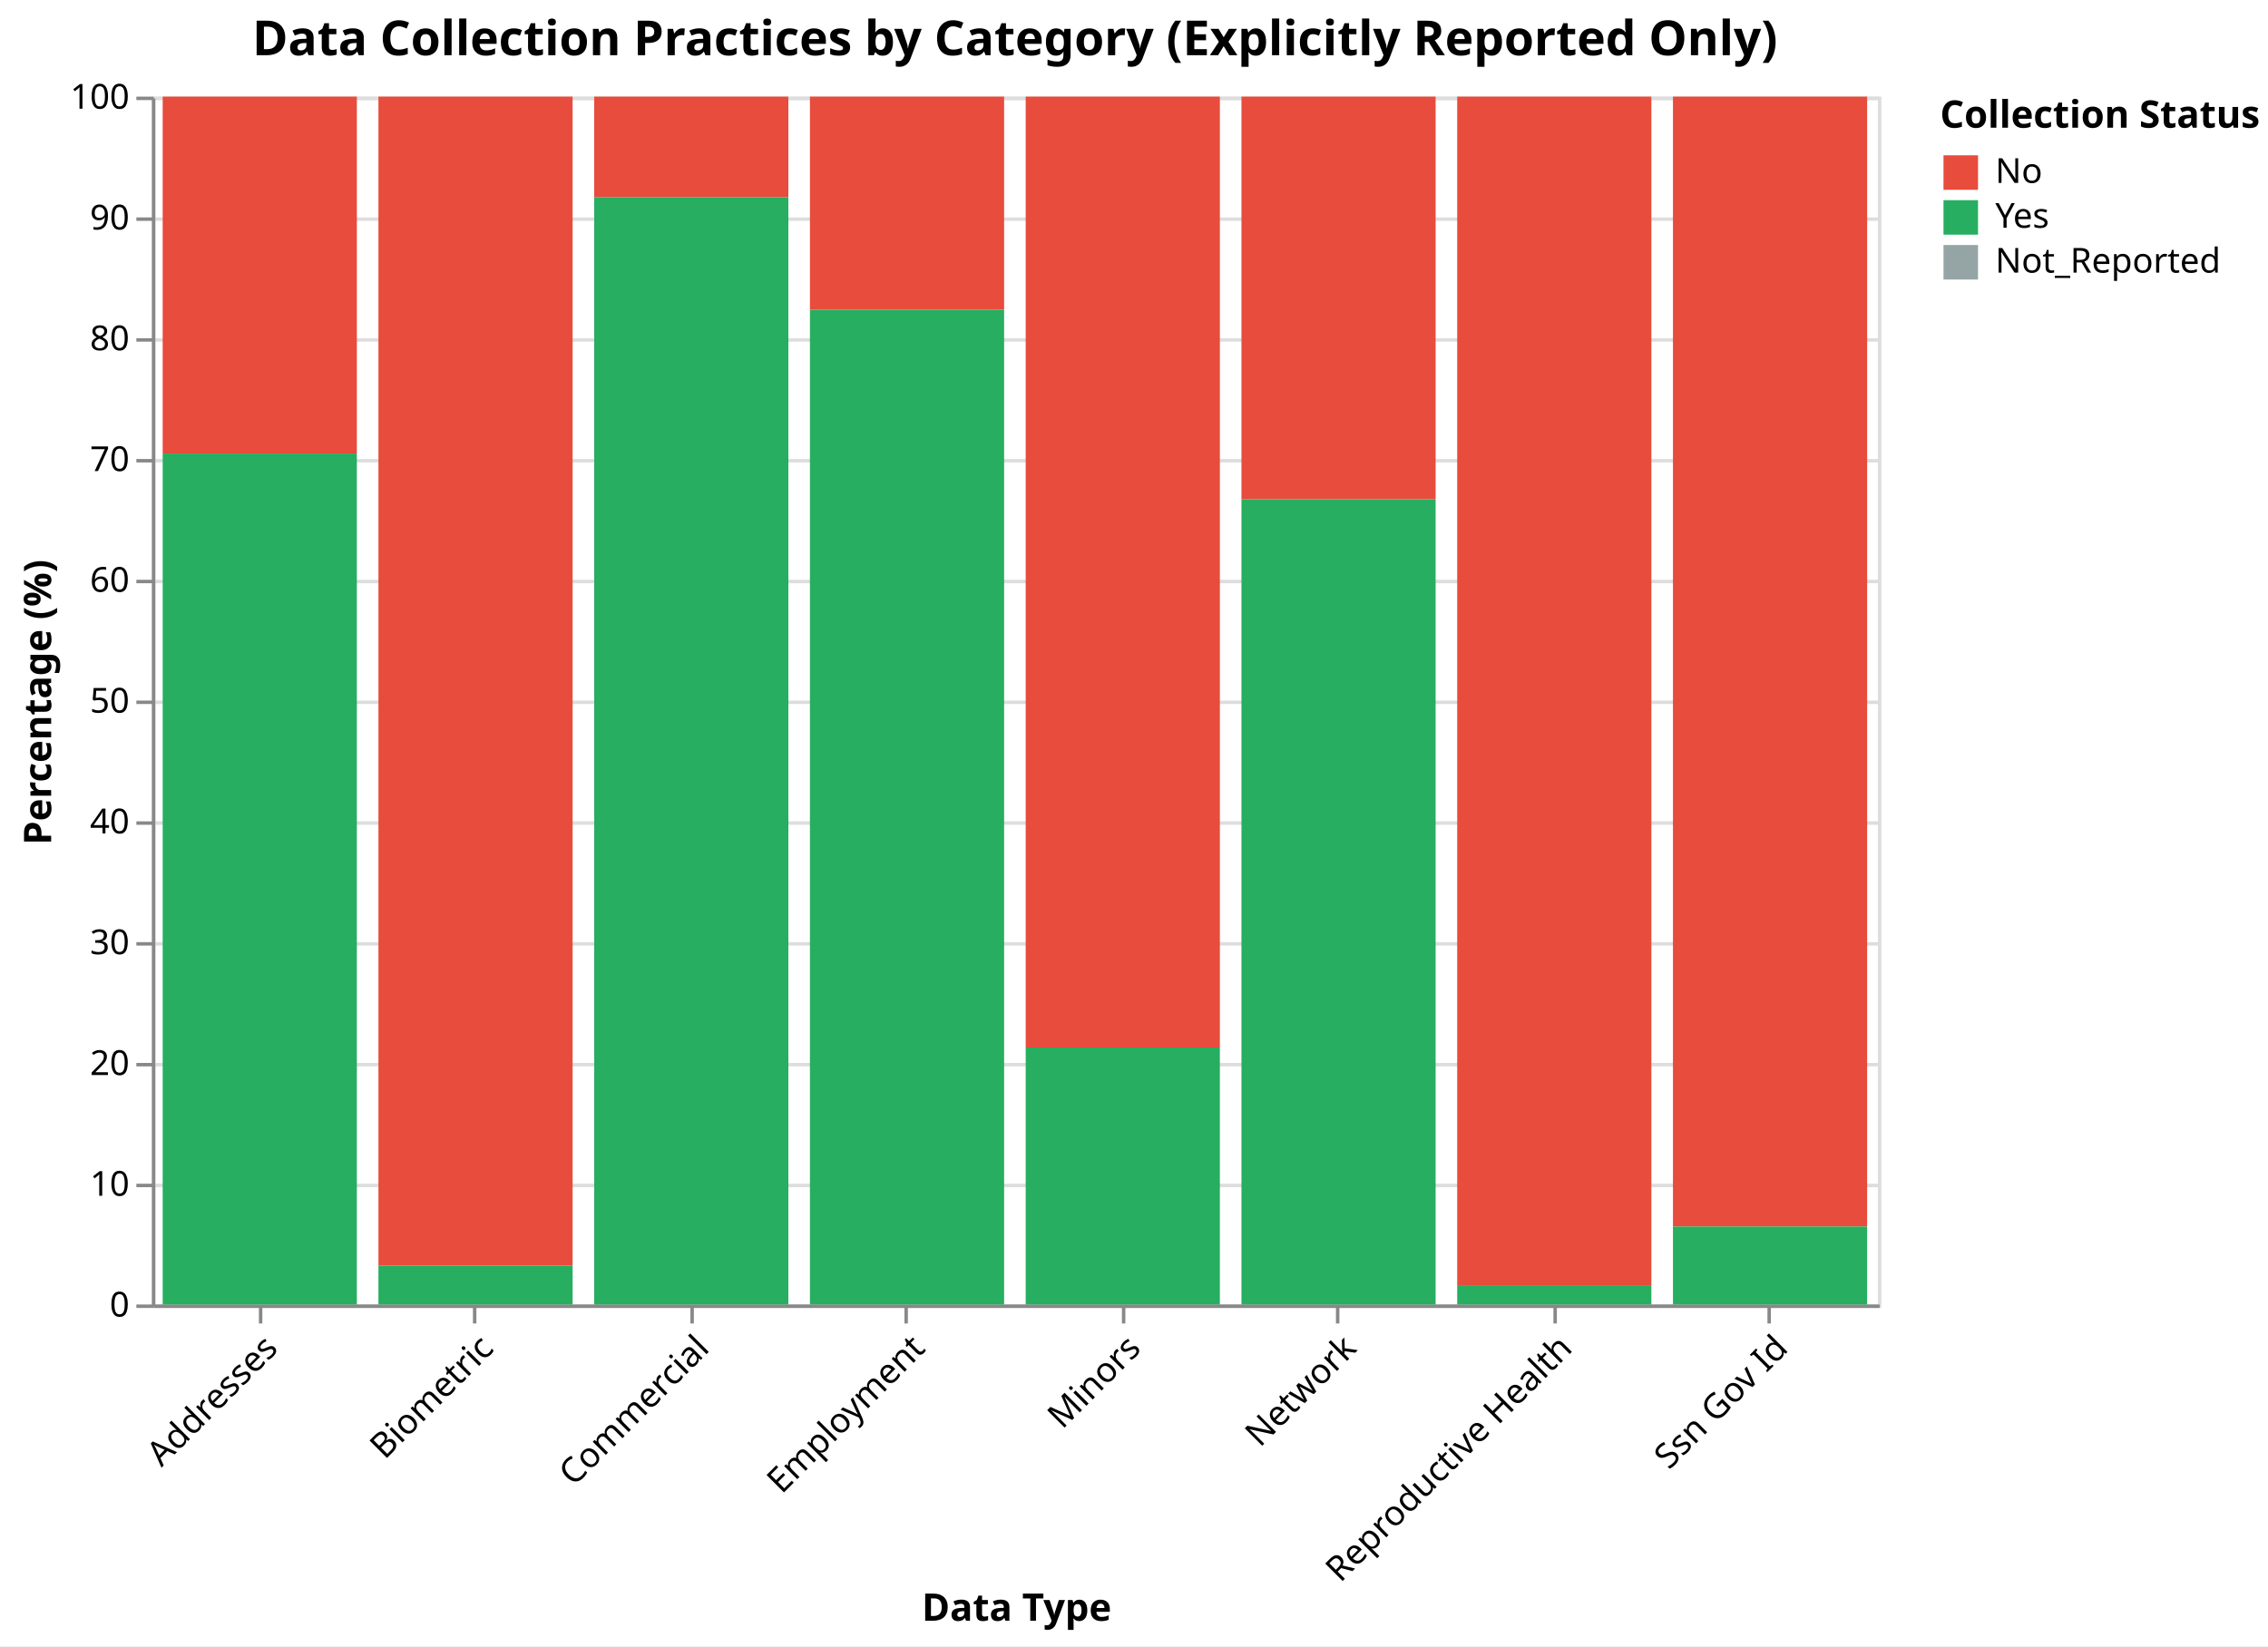
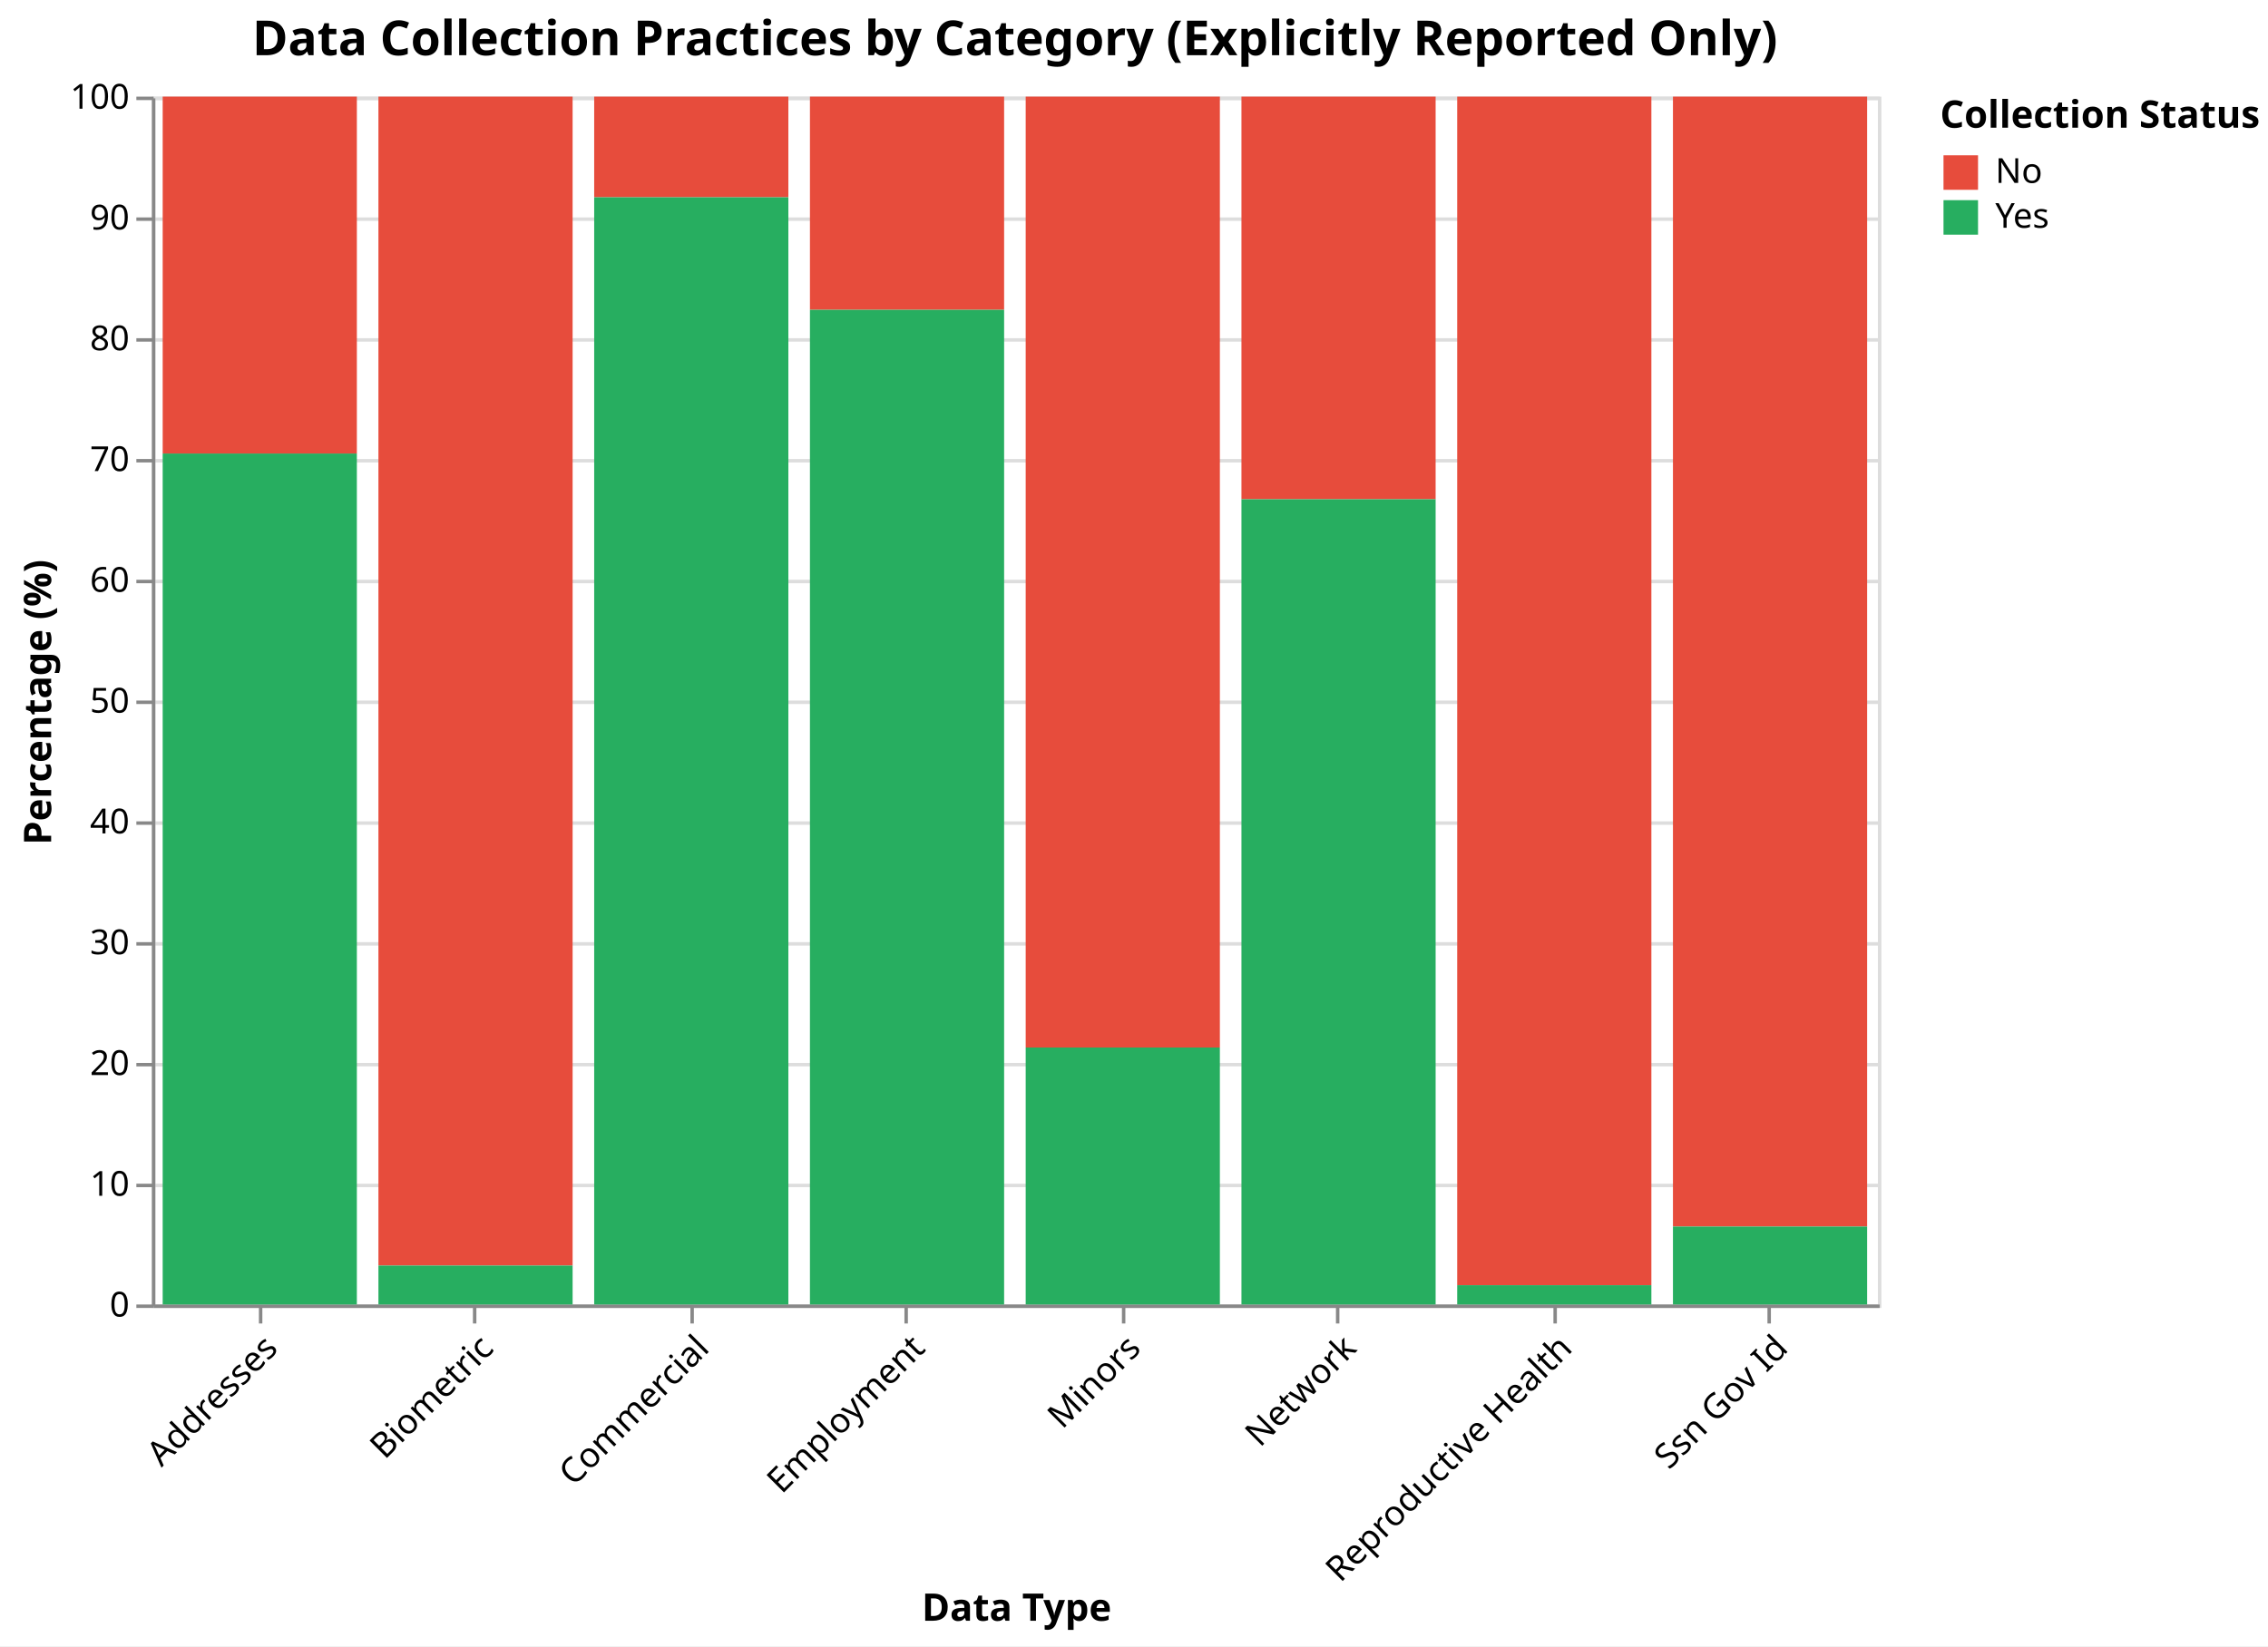
<svg xmlns="http://www.w3.org/2000/svg" version="1.1" class="marks" width="657" height="477" viewBox="0 0 657 477">
  <rect width="657" height="477" fill="white" />
  <g fill="none" stroke-miterlimit="10" transform="translate(44,28)">
    <g class="mark-group role-frame root" role="graphics-object" aria-roledescription="group mark container">
      <g transform="translate(0,0)">
        <path class="background" aria-hidden="true" d="M0.5,0.5h500v350h-500Z" stroke="#ddd" />
        <g>
          <g class="mark-group role-axis" aria-hidden="true">
            <g transform="translate(0.5,0.5)">
              <path class="background" aria-hidden="true" d="M0,0h0v0h0Z" pointer-events="none" />
              <g>
                <g class="mark-rule role-axis-grid" pointer-events="none">
                  <line transform="translate(0,350)" x2="500" y2="0" stroke="#ddd" stroke-width="1" opacity="1" />
                  <line transform="translate(0,315)" x2="500" y2="0" stroke="#ddd" stroke-width="1" opacity="1" />
                  <line transform="translate(0,280)" x2="500" y2="0" stroke="#ddd" stroke-width="1" opacity="1" />
                  <line transform="translate(0,245)" x2="500" y2="0" stroke="#ddd" stroke-width="1" opacity="1" />
                  <line transform="translate(0,210)" x2="500" y2="0" stroke="#ddd" stroke-width="1" opacity="1" />
                  <line transform="translate(0,175)" x2="500" y2="0" stroke="#ddd" stroke-width="1" opacity="1" />
                  <line transform="translate(0,140)" x2="500" y2="0" stroke="#ddd" stroke-width="1" opacity="1" />
                  <line transform="translate(0,105)" x2="500" y2="0" stroke="#ddd" stroke-width="1" opacity="1" />
                  <line transform="translate(0,70)" x2="500" y2="0" stroke="#ddd" stroke-width="1" opacity="1" />
                  <line transform="translate(0,35)" x2="500" y2="0" stroke="#ddd" stroke-width="1" opacity="1" />
                  <line transform="translate(0,0)" x2="500" y2="0" stroke="#ddd" stroke-width="1" opacity="1" />
                </g>
              </g>
              <path class="foreground" aria-hidden="true" d="" pointer-events="none" display="none" />
            </g>
          </g>
          <g class="mark-group role-axis" role="graphics-symbol" aria-roledescription="axis" aria-label="X-axis titled 'Data Type' for a discrete scale with 8 values: Addresses, Biometric, Commercial, Employment, Minors, ending with Ssn Gov Id">
            <g transform="translate(0.5,350.5)">
              <path class="background" aria-hidden="true" d="M0,0h0v0h0Z" pointer-events="none" />
              <g>
                <g class="mark-rule role-axis-tick" pointer-events="none">
                  <line transform="translate(31,0)" x2="0" y2="5" stroke="#888" stroke-width="1" opacity="1" />
                  <line transform="translate(93,0)" x2="0" y2="5" stroke="#888" stroke-width="1" opacity="1" />
                  <line transform="translate(156,0)" x2="0" y2="5" stroke="#888" stroke-width="1" opacity="1" />
                  <line transform="translate(218,0)" x2="0" y2="5" stroke="#888" stroke-width="1" opacity="1" />
                  <line transform="translate(281,0)" x2="0" y2="5" stroke="#888" stroke-width="1" opacity="1" />
                  <line transform="translate(343,0)" x2="0" y2="5" stroke="#888" stroke-width="1" opacity="1" />
                  <line transform="translate(406,0)" x2="0" y2="5" stroke="#888" stroke-width="1" opacity="1" />
                  <line transform="translate(468,0)" x2="0" y2="5" stroke="#888" stroke-width="1" opacity="1" />
                </g>
                <g class="mark-text role-axis-label" pointer-events="none">
                  <text text-anchor="end" transform="translate(30.75,7) rotate(315) translate(0,8)" font-family="sans-serif" font-size="10px" fill="#000" opacity="1">Addresses</text>
                  <text text-anchor="end" transform="translate(93.25,7) rotate(315) translate(0,8)" font-family="sans-serif" font-size="10px" fill="#000" opacity="1">Biometric</text>
                  <text text-anchor="end" transform="translate(155.75,7) rotate(315) translate(0,8)" font-family="sans-serif" font-size="10px" fill="#000" opacity="1">Commercial</text>
                  <text text-anchor="end" transform="translate(218.25,7) rotate(315) translate(0,8)" font-family="sans-serif" font-size="10px" fill="#000" opacity="1">Employment</text>
                  <text text-anchor="end" transform="translate(280.75,7) rotate(315) translate(0,8)" font-family="sans-serif" font-size="10px" fill="#000" opacity="1">Minors</text>
                  <text text-anchor="end" transform="translate(343.25,7) rotate(315) translate(0,8)" font-family="sans-serif" font-size="10px" fill="#000" opacity="1">Network</text>
                  <text text-anchor="end" transform="translate(405.75,7) rotate(315) translate(0,8)" font-family="sans-serif" font-size="10px" fill="#000" opacity="1">Reproductive Health</text>
                  <text text-anchor="end" transform="translate(468.25,7) rotate(315) translate(0,8)" font-family="sans-serif" font-size="10px" fill="#000" opacity="1">Ssn Gov Id</text>
                </g>
                <g class="mark-rule role-axis-domain" pointer-events="none">
                  <line transform="translate(0,0)" x2="500" y2="0" stroke="#888" stroke-width="1" opacity="1" />
                </g>
                <g class="mark-text role-axis-title" pointer-events="none">
                  <text text-anchor="middle" transform="translate(250,91.13881)" font-family="sans-serif" font-size="11px" font-weight="bold" fill="#000" opacity="1">Data Type</text>
                </g>
              </g>
              <path class="foreground" aria-hidden="true" d="" pointer-events="none" display="none" />
            </g>
          </g>
          <g class="mark-group role-axis" role="graphics-symbol" aria-roledescription="axis" aria-label="Y-axis titled 'Percentage (%)' for a linear scale with values from 0 to 100">
            <g transform="translate(0.5,0.5)">
              <path class="background" aria-hidden="true" d="M0,0h0v0h0Z" pointer-events="none" />
              <g>
                <g class="mark-rule role-axis-tick" pointer-events="none">
                  <line transform="translate(0,350)" x2="-5" y2="0" stroke="#888" stroke-width="1" opacity="1" />
                  <line transform="translate(0,315)" x2="-5" y2="0" stroke="#888" stroke-width="1" opacity="1" />
                  <line transform="translate(0,280)" x2="-5" y2="0" stroke="#888" stroke-width="1" opacity="1" />
                  <line transform="translate(0,245)" x2="-5" y2="0" stroke="#888" stroke-width="1" opacity="1" />
                  <line transform="translate(0,210)" x2="-5" y2="0" stroke="#888" stroke-width="1" opacity="1" />
                  <line transform="translate(0,175)" x2="-5" y2="0" stroke="#888" stroke-width="1" opacity="1" />
                  <line transform="translate(0,140)" x2="-5" y2="0" stroke="#888" stroke-width="1" opacity="1" />
                  <line transform="translate(0,105)" x2="-5" y2="0" stroke="#888" stroke-width="1" opacity="1" />
                  <line transform="translate(0,70)" x2="-5" y2="0" stroke="#888" stroke-width="1" opacity="1" />
                  <line transform="translate(0,35)" x2="-5" y2="0" stroke="#888" stroke-width="1" opacity="1" />
                  <line transform="translate(0,0)" x2="-5" y2="0" stroke="#888" stroke-width="1" opacity="1" />
                </g>
                <g class="mark-text role-axis-label" pointer-events="none">
                  <text text-anchor="end" transform="translate(-7,353)" font-family="sans-serif" font-size="10px" fill="#000" opacity="1">0</text>
                  <text text-anchor="end" transform="translate(-7,318)" font-family="sans-serif" font-size="10px" fill="#000" opacity="1">10</text>
                  <text text-anchor="end" transform="translate(-7,283)" font-family="sans-serif" font-size="10px" fill="#000" opacity="1">20</text>
                  <text text-anchor="end" transform="translate(-7,248)" font-family="sans-serif" font-size="10px" fill="#000" opacity="1">30</text>
                  <text text-anchor="end" transform="translate(-7,213)" font-family="sans-serif" font-size="10px" fill="#000" opacity="1">40</text>
                  <text text-anchor="end" transform="translate(-7,178)" font-family="sans-serif" font-size="10px" fill="#000" opacity="1">50</text>
                  <text text-anchor="end" transform="translate(-7,143)" font-family="sans-serif" font-size="10px" fill="#000" opacity="1">60</text>
                  <text text-anchor="end" transform="translate(-7,108)" font-family="sans-serif" font-size="10px" fill="#000" opacity="1">70</text>
                  <text text-anchor="end" transform="translate(-7,73)" font-family="sans-serif" font-size="10px" fill="#000" opacity="1">80</text>
                  <text text-anchor="end" transform="translate(-7,38)" font-family="sans-serif" font-size="10px" fill="#000" opacity="1">90</text>
                  <text text-anchor="end" transform="translate(-7,3)" font-family="sans-serif" font-size="10px" fill="#000" opacity="1">100</text>
                </g>
                <g class="mark-rule role-axis-domain" pointer-events="none">
                  <line transform="translate(0,350)" x2="0" y2="-350" stroke="#888" stroke-width="1" opacity="1" />
                </g>
                <g class="mark-text role-axis-title" pointer-events="none">
                  <text text-anchor="middle" transform="translate(-27.68457,175) rotate(-90) translate(0,-2)" font-family="sans-serif" font-size="11px" font-weight="bold" fill="#000" opacity="1">Percentage (%)</text>
                </g>
              </g>
              <path class="foreground" aria-hidden="true" d="" pointer-events="none" display="none" />
            </g>
          </g>
          <g class="mark-rect role-mark marks" clip-path="url(#clip1)" role="graphics-object" aria-roledescription="rect mark container">
            <path aria-label="Data Type: Minors; Percentage (%): 78.7234042553; Collection Status: No; Status: No; Percentage: 78.7" role="graphics-symbol" aria-roledescription="bar" d="M253.125,0h56.25v275.532h-56.25Z" fill="#e74c3c" />
            <path aria-label="Data Type: Minors; Percentage (%): 21.2765957447; Collection Status: Yes; Status: Yes; Percentage: 21.3" role="graphics-symbol" aria-roledescription="bar" d="M253.125,275.532h56.25v74.468h-56.25Z" fill="#27ae60" />
            <path aria-label="Data Type: Reproductive Health; Percentage (%): 98.4; Collection Status: No; Status: No; Percentage: 98.4" role="graphics-symbol" aria-roledescription="bar" d="M378.125,0h56.25v344.4h-56.25Z" fill="#e74c3c" />
            <path aria-label="Data Type: Reproductive Health; Percentage (%): 1.6; Collection Status: Yes; Status: Yes; Percentage: 1.6" role="graphics-symbol" aria-roledescription="bar" d="M378.125,344.4h56.25v5.6h-56.25Z" fill="#27ae60" />
            <path aria-label="Data Type: Employment; Percentage (%): 17.6470588235; Collection Status: No; Status: No; Percentage: 17.6" role="graphics-symbol" aria-roledescription="bar" d="M190.625,0h56.25v61.765h-56.25Z" fill="#e74c3c" />
            <path aria-label="Data Type: Employment; Percentage (%): 82.3529411765; Collection Status: Yes; Status: Yes; Percentage: 82.4" role="graphics-symbol" aria-roledescription="bar" d="M190.625,61.765h56.25v288.235h-56.25Z" fill="#27ae60" />
            <path aria-label="Data Type: Network; Percentage (%): 33.3333333333; Collection Status: No; Status: No; Percentage: 33.3" role="graphics-symbol" aria-roledescription="bar" d="M315.625,3.885780586188048e-14h56.25v116.667h-56.25Z" fill="#e74c3c" />
            <path aria-label="Data Type: Network; Percentage (%): 66.6666666667; Collection Status: Yes; Status: Yes; Percentage: 66.7" role="graphics-symbol" aria-roledescription="bar" d="M315.625,116.667h56.25v233.333h-56.25Z" fill="#27ae60" />
            <path aria-label="Data Type: Commercial; Percentage (%): 8.33333333333; Collection Status: No; Status: No; Percentage: 8.3" role="graphics-symbol" aria-roledescription="bar" d="M128.125,3.885780586188048e-14h56.25v29.167h-56.25Z" fill="#e74c3c" />
            <path aria-label="Data Type: Commercial; Percentage (%): 91.6666666667; Collection Status: Yes; Status: Yes; Percentage: 91.7" role="graphics-symbol" aria-roledescription="bar" d="M128.125,29.167h56.25v320.833h-56.25Z" fill="#27ae60" />
            <path aria-label="Data Type: Biometric; Percentage (%): 96.7741935484; Collection Status: No; Status: No; Percentage: 96.8" role="graphics-symbol" aria-roledescription="bar" d="M65.625,0h56.25v338.71h-56.25Z" fill="#e74c3c" />
            <path aria-label="Data Type: Biometric; Percentage (%): 3.22580645161; Collection Status: Yes; Status: Yes; Percentage: 3.2" role="graphics-symbol" aria-roledescription="bar" d="M65.625,338.71h56.25v11.29h-56.25Z" fill="#27ae60" />
            <path aria-label="Data Type: Addresses; Percentage (%): 29.5454545455; Collection Status: No; Status: No; Percentage: 29.5" role="graphics-symbol" aria-roledescription="bar" d="M3.125,0h56.25v103.409h-56.25Z" fill="#e74c3c" />
            <path aria-label="Data Type: Addresses; Percentage (%): 70.4545454545; Collection Status: Yes; Status: Yes; Percentage: 70.5" role="graphics-symbol" aria-roledescription="bar" d="M3.125,103.409h56.25v246.591h-56.25Z" fill="#27ae60" />
            <path aria-label="Data Type: Ssn Gov Id; Percentage (%): 93.5483870968; Collection Status: No; Status: No; Percentage: 93.5" role="graphics-symbol" aria-roledescription="bar" d="M440.625,0h56.25v327.419h-56.25Z" fill="#e74c3c" />
            <path aria-label="Data Type: Ssn Gov Id; Percentage (%): 6.45161290323; Collection Status: Yes; Status: Yes; Percentage: 6.5" role="graphics-symbol" aria-roledescription="bar" d="M440.625,327.419h56.25v22.581h-56.25Z" fill="#27ae60" />
          </g>
-           <g class="mark-group role-legend" role="graphics-symbol" aria-roledescription="legend" aria-label="Symbol legend titled 'Collection Status' for fill color with 3 values: No, Yes, Not_Reported">
+           <g class="mark-group role-legend" role="graphics-symbol" aria-roledescription="legend" aria-label="Symbol legend titled 'Collection Status' for fill color with 2 values: No, Yes">
            <g transform="translate(518,0)">
-               <path class="background" aria-hidden="true" d="M0,0h90v53h-90Z" pointer-events="none" />
+               <path class="background" aria-hidden="true" d="M0,0h90v40h-90Z" pointer-events="none" />
              <g>
                <g class="mark-group role-legend-entry">
                  <g transform="translate(0,16)">
                    <path class="background" aria-hidden="true" d="M0,0h0v0h0Z" pointer-events="none" />
                    <g>
                      <g class="mark-group role-scope" role="graphics-object" aria-roledescription="group mark container">
                        <g transform="translate(0,0)">
-                           <path class="background" aria-hidden="true" d="M0,0h78.261v11h-78.261Z" pointer-events="none" opacity="1" />
+                           <path class="background" aria-hidden="true" d="M0,0h32.313v11h-32.313Z" pointer-events="none" opacity="1" />
                          <g>
                            <g class="mark-symbol role-legend-symbol" pointer-events="none">
                              <path transform="translate(6,6)" d="M-5,-5h10v10h-10Z" fill="#e74c3c" stroke-width="1.5" opacity="1" />
                            </g>
                            <g class="mark-text role-legend-label" pointer-events="none">
                              <text text-anchor="start" transform="translate(16,9)" font-family="sans-serif" font-size="10px" fill="#000" opacity="1">No</text>
                            </g>
                          </g>
                          <path class="foreground" aria-hidden="true" d="" pointer-events="none" display="none" />
                        </g>
                        <g transform="translate(0,13)">
-                           <path class="background" aria-hidden="true" d="M0,0h78.261v11h-78.261Z" pointer-events="none" opacity="1" />
+                           <path class="background" aria-hidden="true" d="M0,0h32.313v11h-32.313Z" pointer-events="none" opacity="1" />
                          <g>
                            <g class="mark-symbol role-legend-symbol" pointer-events="none">
                              <path transform="translate(6,6)" d="M-5,-5h10v10h-10Z" fill="#27ae60" stroke-width="1.5" opacity="1" />
                            </g>
                            <g class="mark-text role-legend-label" pointer-events="none">
                              <text text-anchor="start" transform="translate(16,9)" font-family="sans-serif" font-size="10px" fill="#000" opacity="1">Yes</text>
-                             </g>
-                           </g>
-                           <path class="foreground" aria-hidden="true" d="" pointer-events="none" display="none" />
-                         </g>
-                         <g transform="translate(0,26)">
-                           <path class="background" aria-hidden="true" d="M0,0h78.261v11h-78.261Z" pointer-events="none" opacity="1" />
-                           <g>
-                             <g class="mark-symbol role-legend-symbol" pointer-events="none">
-                               <path transform="translate(6,6)" d="M-5,-5h10v10h-10Z" fill="#95a5a6" stroke-width="1.5" opacity="1" />
-                             </g>
-                             <g class="mark-text role-legend-label" pointer-events="none">
-                               <text text-anchor="start" transform="translate(16,9)" font-family="sans-serif" font-size="10px" fill="#000" opacity="1">Not_Reported</text>
                            </g>
                          </g>
                          <path class="foreground" aria-hidden="true" d="" pointer-events="none" display="none" />
                        </g>
                      </g>
                    </g>
                    <path class="foreground" aria-hidden="true" d="" pointer-events="none" display="none" />
                  </g>
                </g>
                <g class="mark-text role-legend-title" pointer-events="none">
                  <text text-anchor="start" transform="translate(0,9)" font-family="sans-serif" font-size="11px" font-weight="bold" fill="#000" opacity="1">Collection Status</text>
                </g>
              </g>
              <path class="foreground" aria-hidden="true" d="" pointer-events="none" display="none" />
            </g>
          </g>
          <g class="mark-group role-title">
            <g transform="translate(250,-23)">
              <path class="background" aria-hidden="true" d="M0,0h0v0h0Z" pointer-events="none" />
              <g>
                <g class="mark-text role-title-text" role="graphics-symbol" aria-roledescription="title" aria-label="Title text 'Data Collection Practices by Category (Explicitly Reported Only)'" pointer-events="none">
                  <text text-anchor="middle" transform="translate(0,11)" font-family="sans-serif" font-size="14px" font-weight="bold" fill="#000" opacity="1">Data Collection Practices by Category (Explicitly Reported Only)</text>
                </g>
              </g>
              <path class="foreground" aria-hidden="true" d="" pointer-events="none" display="none" />
            </g>
          </g>
        </g>
        <path class="foreground" aria-hidden="true" d="" display="none" />
      </g>
    </g>
  </g>
  <defs>
    <clipPath id="clip1">
      <rect x="0" y="0" width="500" height="350" />
    </clipPath>
  </defs>
</svg>
